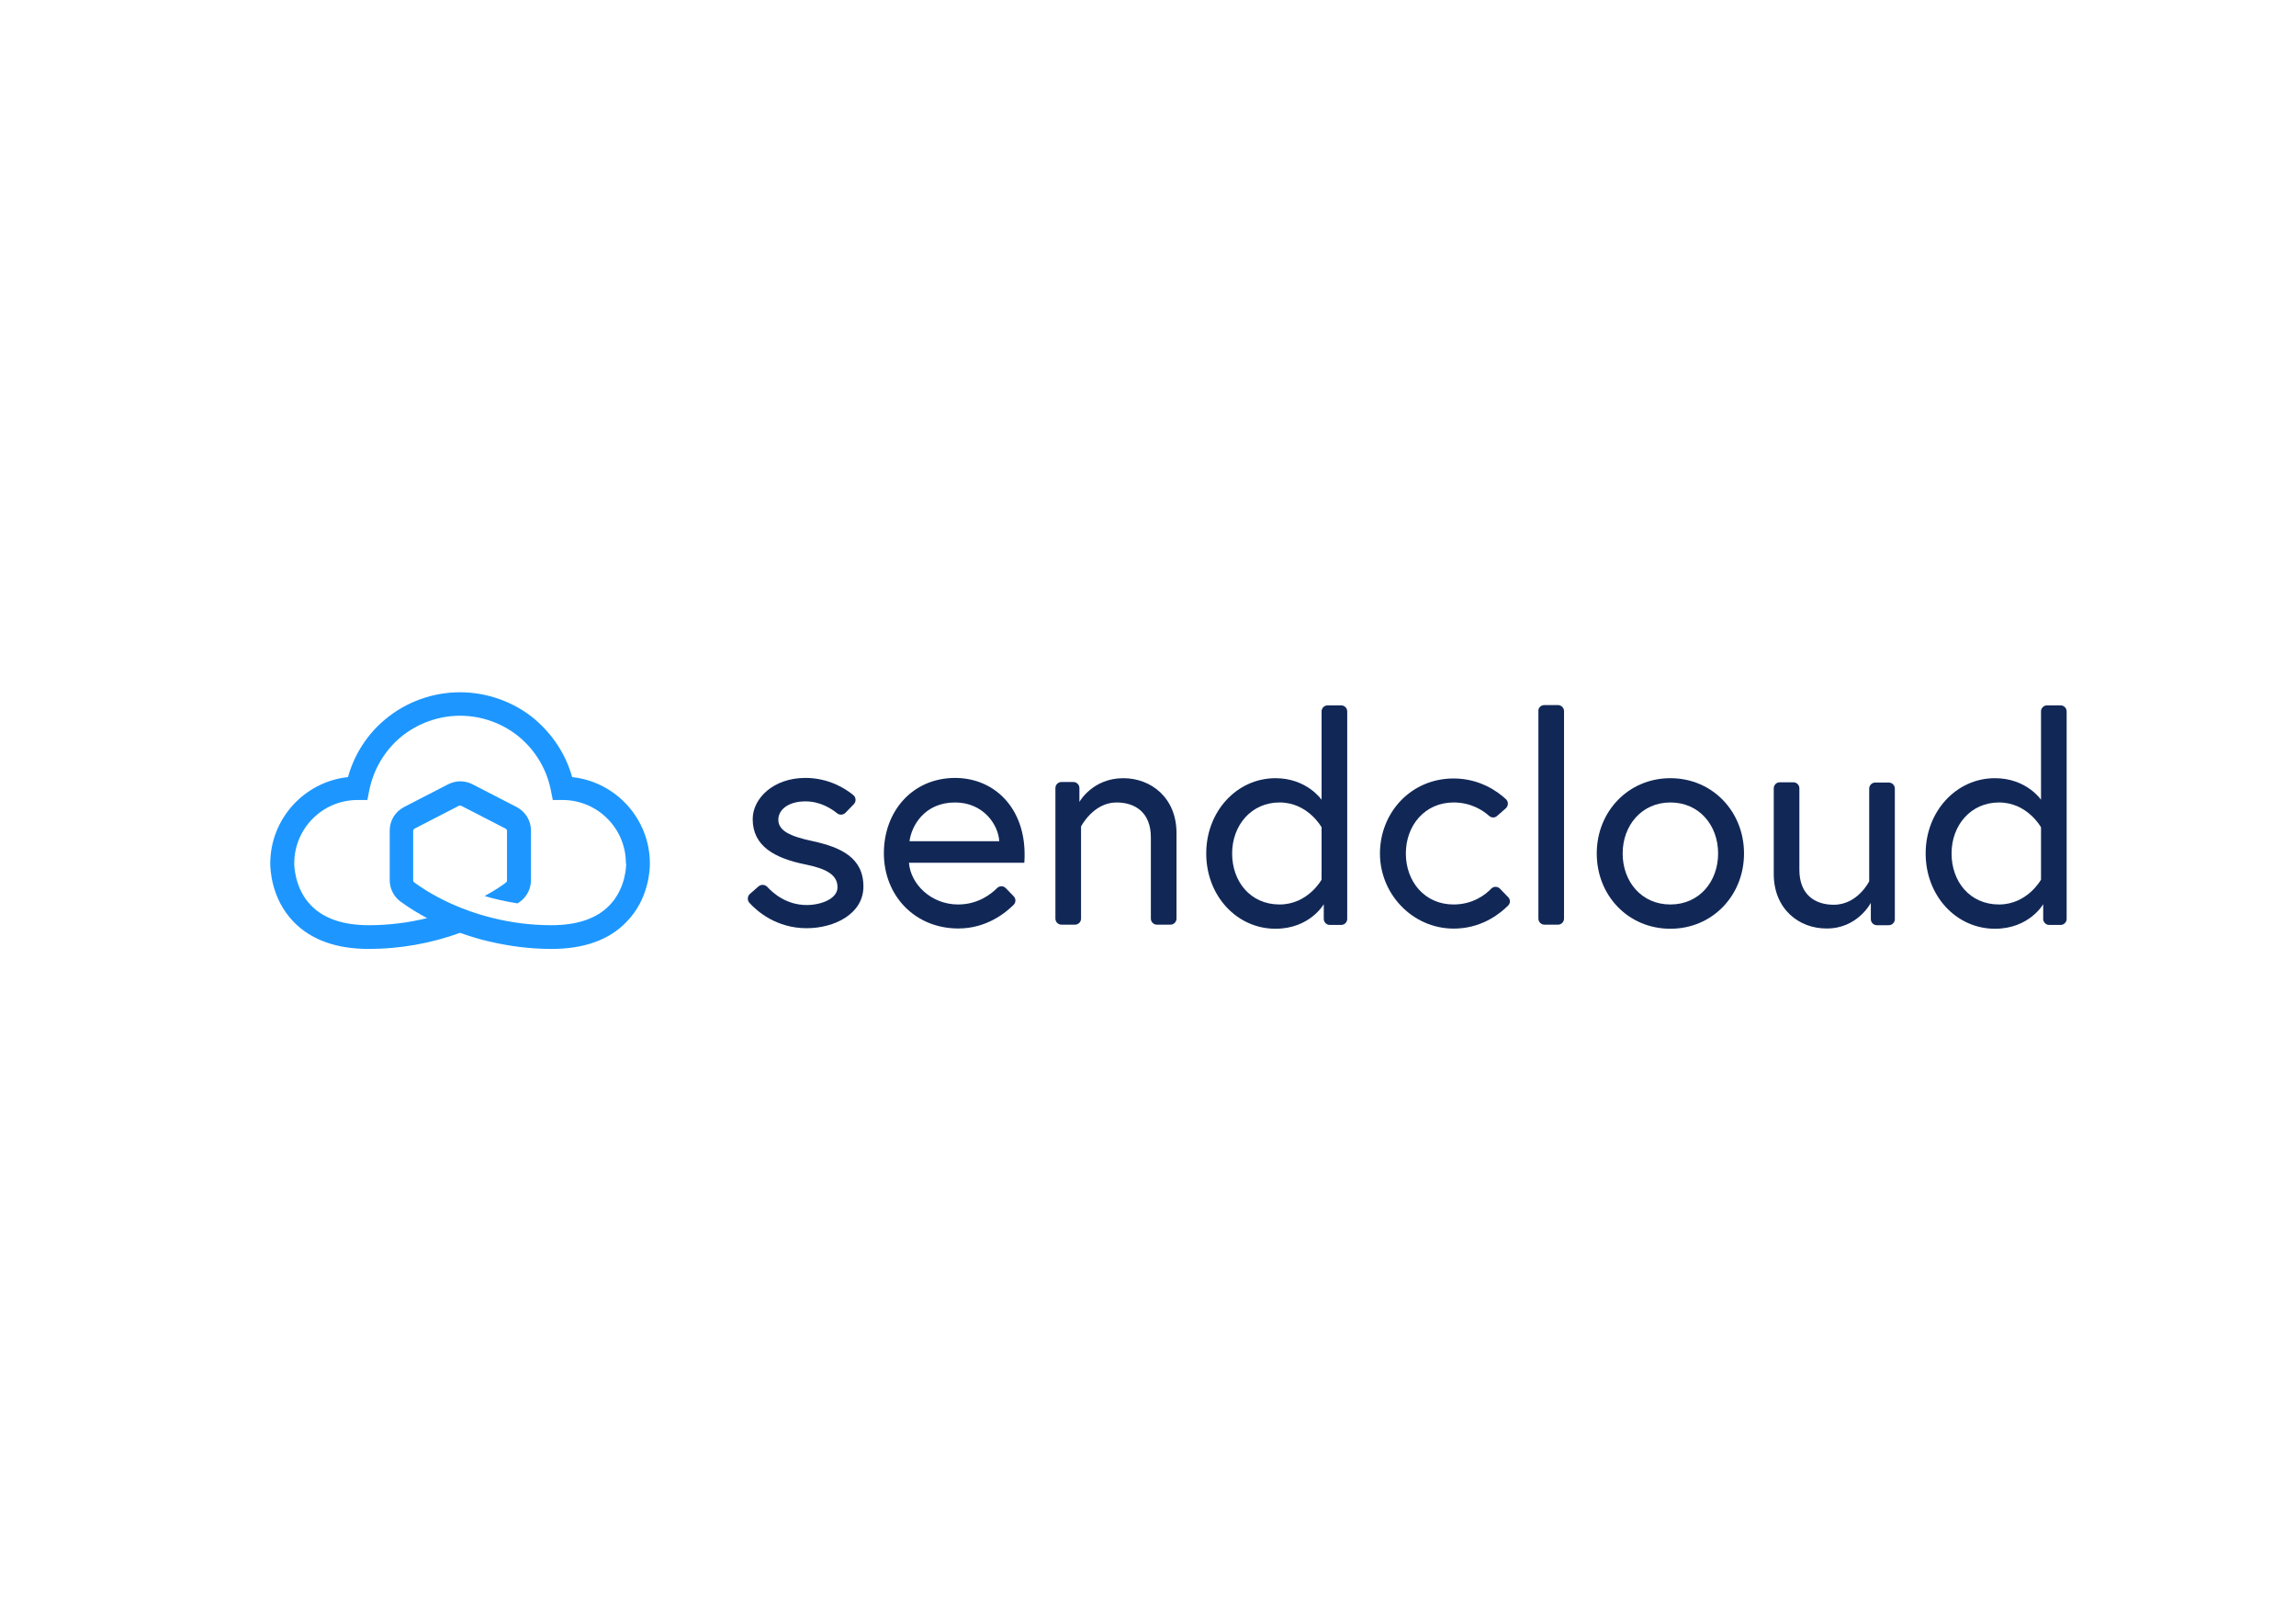
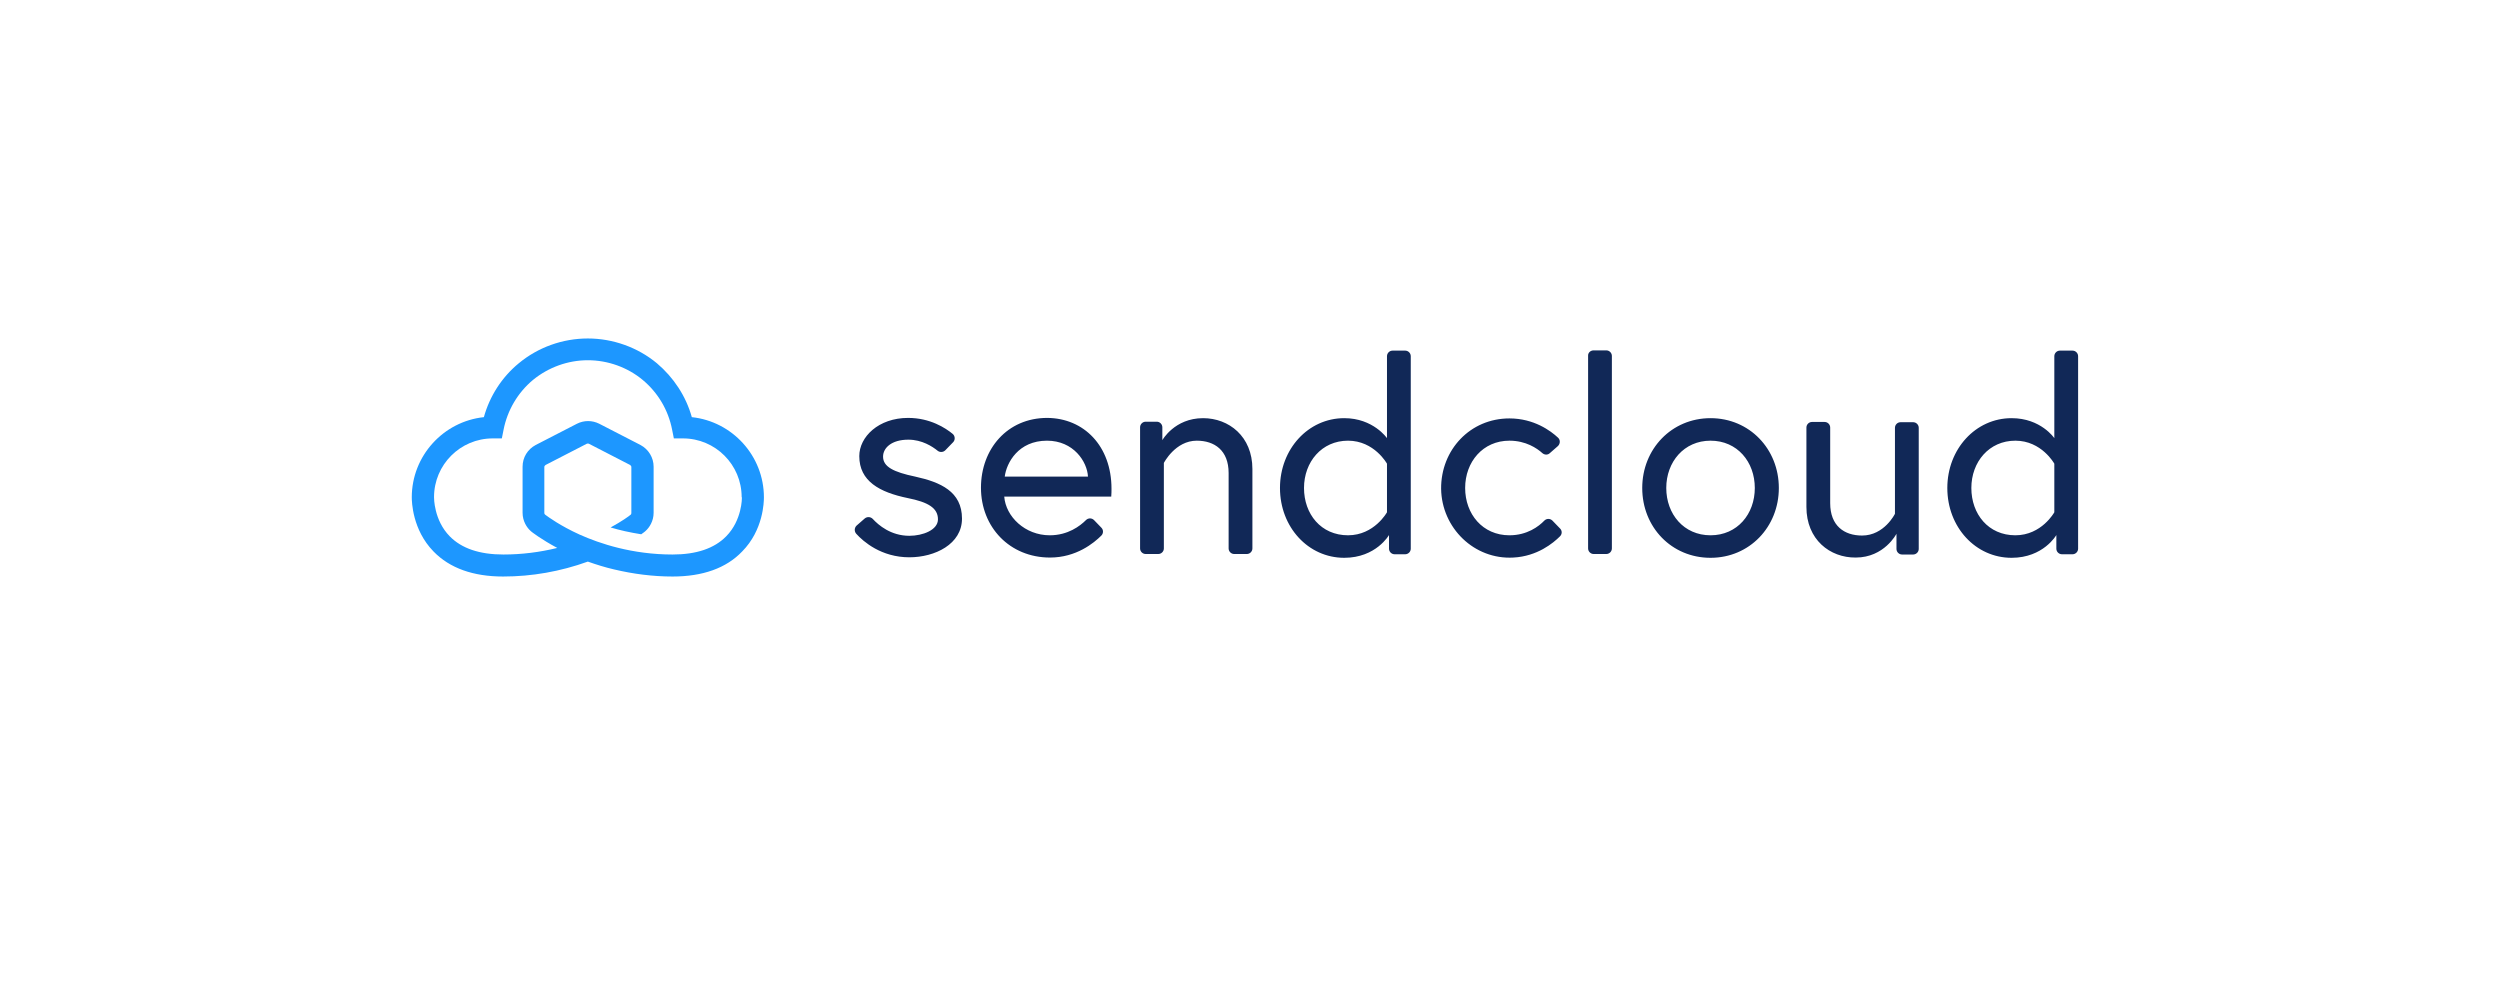
- <svg xmlns="http://www.w3.org/2000/svg" version="1.1" id="Layer_1" x="0px" y="0px" viewBox="0 0 841.9 595.3" style="enable-background:new 0 0 841.9 595.3;" xml:space="preserve">
-   <style type="text/css">
- 	.st0{fill:#112857;}
- 	.st1{fill:#1D97FF;}
- </style>
-   <g>
-     <path class="st0" d="M278.1,325c0.9-0.8,2.3-0.8,3.2,0.1c2.3,2.5,7.2,6.7,14.5,6.7c5.3,0,11.3-2.3,11.3-6.5c0-4.5-3.9-6.8-11.9-8.4   c-11.2-2.3-19.2-6.7-19.2-16.6c0-7.6,7.6-15.1,19.3-15.1c8.7,0,14.8,4,17.6,6.3c1,0.8,1.1,2.4,0.2,3.3l-3.1,3.2   c-0.8,0.8-2.1,0.9-3,0.2c-2.1-1.7-6.2-4.4-11.6-4.4c-6.7,0-10,3.3-10,6.7c0,4,4.1,6.1,12.7,7.9c10,2.2,18.5,5.9,18.5,16.6   c0,10.1-10.7,15.3-20.8,15.3c-11.1,0-18.2-6.2-21-9.3c-0.8-0.9-0.8-2.3,0.1-3.2L278.1,325z" />
-     <path class="st0" d="M375.7,313.2c0,1,0,1.8-0.1,3.1h-42.3c0.6,7.9,8.2,15.3,18,15.3c7.2,0,12-3.7,14.3-6c0.9-0.9,2.3-0.9,3.2,0   l2.9,3c0.9,0.9,0.8,2.3,0,3.1c-2.9,2.9-9.9,8.7-20.3,8.7c-15.9,0-27.3-12-27.3-27.6c0-15.3,10.4-27.6,26.2-27.6   C364.8,285.3,375.7,296.3,375.7,313.2z M366.4,308.4c-0.3-5.9-5.7-14.2-16.2-14.2c-11.3,0-16,8.7-16.7,14.2H366.4z" />
-     <path class="st0" d="M431.4,305.4v31.4c0,1.2-1,2.2-2.2,2.2h-5c-1.2,0-2.2-1-2.2-2.2V307c0-9-5.6-12.8-12.6-12.8   c-8.5,0-13,8.8-13,8.8v33.8c0,1.2-1,2.2-2.2,2.2h-5c-1.2,0-2.2-1-2.2-2.2v-47.9c0-1.2,1-2.2,2.2-2.2h4.4c1.2,0,2.2,1,2.2,2.2v5.1   c0,0,4.8-8.7,16.1-8.7C422.1,285.3,431.4,292.5,431.4,305.4z" />
-     <path class="st0" d="M484.6,293.2v-32.4c0-1.2,1-2.2,2.2-2.2h5c1.2,0,2.2,1,2.2,2.2v76.1c0,1.2-1,2.2-2.2,2.2h-4.2   c-1.2,0-2.2-1-2.2-2.2v-5.4c0,0-5.1,9-17.7,9c-14.2,0-25.4-12.1-25.4-27.6c0-15.4,11.2-27.6,25.4-27.6   C479.2,285.3,484.6,293.2,484.6,293.2z M484.6,303.3c0,0-5-9.1-15.4-9.1c-10.4,0-17.4,8.4-17.4,18.7c0,10.3,6.7,18.7,17.4,18.7   c10.4,0,15.4-9.1,15.4-9.1V303.3z" />
-     <path class="st0" d="M553,332c-2.7,2.7-9,7.9-18.4,8.4c-15.5,0.9-28.4-11.7-28.6-27.2c-0.1-15.4,11.5-27.8,27-27.8   c9.7,0,16.3,4.9,19.2,7.6c1,0.9,0.9,2.4,0,3.3l-3.2,2.8c-0.8,0.8-2.1,0.8-3,0c-2.1-1.9-6.5-4.9-13-4.9c-10.5,0-17.5,8.4-17.5,18.7   c0,10.3,6.9,18.7,17.5,18.7c7,0,11.6-3.5,13.8-5.8c0.9-0.9,2.3-0.9,3.2,0l2.9,3C553.9,329.7,553.9,331.1,553,332z" />
-     <path class="st0" d="M566.3,258.5h5c1.2,0,2.2,1,2.2,2.2v76.1c0,1.2-1,2.2-2.2,2.2h-5c-1.2,0-2.2-1-2.2-2.2v-76.1   C564,259.5,565,258.5,566.3,258.5z" />
-     <path class="st0" d="M639.5,312.9c0,15.4-11.6,27.6-27,27.6s-27-12.1-27-27.6c0-15.4,11.6-27.6,27-27.6S639.5,297.5,639.5,312.9z    M630,312.9c0-10.3-6.9-18.7-17.5-18.7c-10.5,0-17.5,8.4-17.5,18.7c0,10.3,6.9,18.7,17.5,18.7C623.1,331.6,630,323.2,630,312.9z" />
-     <path class="st0" d="M650.4,320.4v-31.4c0-1.2,1-2.2,2.2-2.2h5c1.2,0,2.2,1,2.2,2.2v29.9c0,9,5.6,12.8,12.6,12.8   c8.8,0,13-8.6,13-8.6v-34c0-1.2,1-2.2,2.2-2.2h5c1.2,0,2.2,1,2.2,2.2v47.9c0,1.2-1,2.2-2.2,2.2h-4.4c-1.2,0-2.2-1-2.2-2.2V331   c0,0-4.8,9.4-16.1,9.4C659.7,340.5,650.4,333.3,650.4,320.4z" />
-     <path class="st0" d="M748.4,293.2v-32.4c0-1.2,1-2.2,2.2-2.2h5c1.2,0,2.2,1,2.2,2.2v76.1c0,1.2-1,2.2-2.2,2.2h-4.2   c-1.2,0-2.2-1-2.2-2.2v-5.4c0,0-5.1,9-17.7,9c-14.2,0-25.4-12.1-25.4-27.6c0-15.4,11.2-27.6,25.4-27.6   C743.1,285.3,748.4,293.2,748.4,293.2z M748.4,303.3c0,0-5-9.1-15.4-9.1c-10.4,0-17.4,8.4-17.4,18.7c0,10.3,6.7,18.7,17.4,18.7   c10.4,0,15.4-9.1,15.4-9.1V303.3z" />
-   </g>
-   <path class="st1" d="M238.3,316.6c0-16.4-12.5-30-28.5-31.7c-2.3-8.3-7.2-15.7-13.8-21.3c-7.6-6.3-17.4-9.8-27.3-9.8  c-10,0-19.7,3.5-27.3,9.8c-6.7,5.5-11.5,13-13.8,21.3c-16,1.7-28.5,15.3-28.5,31.7c0,0,0,0,0,0c0,1.6,0.2,12.8,8.6,21.4  c6.4,6.6,15.7,9.9,27.5,9.9c11.4,0,22.7-2,33.5-5.9c3.4,1.2,6.9,2.3,10.4,3.1c7.6,1.8,15.3,2.8,23.1,2.8c11.9,0,21.2-3.3,27.5-9.9  C238.1,329.5,238.3,318.4,238.3,316.6C238.3,316.7,238.3,316.6,238.3,316.6z M229.6,316.7L229.6,316.7c0,0.1,0.1,8.9-6.2,15.3  c-4.7,4.8-11.8,7.2-21.2,7.2c-15.9,0-28.8-4.3-36.8-7.9c-7.5-3.4-12.3-6.9-13.5-7.8c-0.1-0.1-0.2-0.2-0.3-0.3c0-0.1-0.1-0.2-0.1-0.4  v-18.2c0-0.3,0.2-0.6,0.5-0.8l16.3-8.4c0.3-0.1,0.6-0.1,0.8,0l16.3,8.4c0.3,0.2,0.5,0.5,0.5,0.8v18.2c0,0.3-0.1,0.5-0.2,0.6  c-0.8,0.7-3.6,2.7-8,5.1c3.6,1.1,7.7,2,12.1,2.7c1-0.7,1.5-1.1,1.6-1.2l0.1-0.1c1.5-1.3,3.2-3.9,3.2-7.2v-18.2c0-3.6-2-6.9-5.2-8.6  l-16.3-8.4c-2.8-1.4-6-1.4-8.8,0l-16.3,8.4c-3.2,1.7-5.2,4.9-5.2,8.6v18.2c0,3.3,1.7,5.9,3.2,7.2l0.1,0.1c0.2,0.2,3.9,3.1,10.4,6.6  c-6.9,1.7-14.1,2.6-21.3,2.6c-9.4,0-16.5-2.4-21.2-7.2c-6.3-6.4-6.2-15.3-6.2-15.4l0,0l0,0c0,0,0-0.1,0-0.1  c0-12.8,10.4-23.2,23.2-23.2h3.6l0.7-3.5c1.5-7.6,5.6-14.6,11.6-19.6c6.1-5,13.8-7.8,21.7-7.8c7.9,0,15.7,2.8,21.7,7.8  c6,5,10.1,11.9,11.6,19.6l0.7,3.5h3.6c12.8,0,23.2,10.4,23.2,23.2C229.6,316.7,229.6,316.7,229.6,316.7L229.6,316.7z" />
+ <svg xmlns="http://www.w3.org/2000/svg" version="1.1" x="0" y="0" width="200px" height="80px" viewBox="180 120 500.9 395.3" xml:space="preserve">
+   <path fill="#112857" d="M278.1 325c.9-.8 2.3-.8 3.2.1 2.3 2.5 7.2 6.7 14.5 6.7 5.3 0 11.3-2.3 11.3-6.5 0-4.5-3.9-6.8-11.9-8.4-11.2-2.3-19.2-6.7-19.2-16.6 0-7.6 7.6-15.1 19.3-15.1 8.7 0 14.8 4 17.6 6.3 1 .8 1.1 2.4.2 3.3L310 298c-.8.8-2.1.9-3 .2-2.1-1.7-6.2-4.4-11.6-4.4-6.7 0-10 3.3-10 6.7 0 4 4.1 6.1 12.7 7.9 10 2.2 18.5 5.9 18.5 16.6 0 10.1-10.7 15.3-20.8 15.3-11.1 0-18.2-6.2-21-9.3-.8-.9-.8-2.3.1-3.2l3.2-2.8zM375.7 313.2c0 1 0 1.8-.1 3.1h-42.3c.6 7.9 8.2 15.3 18 15.3 7.2 0 12-3.7 14.3-6 .9-.9 2.3-.9 3.2 0l2.9 3c.9.9.8 2.3 0 3.1-2.9 2.9-9.9 8.7-20.3 8.7-15.9 0-27.3-12-27.3-27.6 0-15.3 10.4-27.6 26.2-27.6 14.5.1 25.4 11.1 25.4 28zm-9.3-4.8c-.3-5.9-5.7-14.2-16.2-14.2-11.3 0-16 8.7-16.7 14.2h32.9zM431.4 305.4v31.4c0 1.2-1 2.2-2.2 2.2h-5c-1.2 0-2.2-1-2.2-2.2V307c0-9-5.6-12.8-12.6-12.8-8.5 0-13 8.8-13 8.8v33.8c0 1.2-1 2.2-2.2 2.2h-5c-1.2 0-2.2-1-2.2-2.2v-47.9c0-1.2 1-2.2 2.2-2.2h4.4c1.2 0 2.2 1 2.2 2.2v5.1s4.8-8.7 16.1-8.7c10.2 0 19.5 7.2 19.5 20.1zM484.6 293.2v-32.4c0-1.2 1-2.2 2.2-2.2h5c1.2 0 2.2 1 2.2 2.2v76.1c0 1.2-1 2.2-2.2 2.2h-4.2c-1.2 0-2.2-1-2.2-2.2v-5.4s-5.1 9-17.7 9c-14.2 0-25.4-12.1-25.4-27.6 0-15.4 11.2-27.6 25.4-27.6 11.5 0 16.9 7.9 16.9 7.9zm0 10.1s-5-9.1-15.4-9.1-17.4 8.4-17.4 18.7c0 10.3 6.7 18.7 17.4 18.7 10.4 0 15.4-9.1 15.4-9.1v-19.2zM553 332c-2.7 2.7-9 7.9-18.4 8.4-15.5.9-28.4-11.7-28.6-27.2-.1-15.4 11.5-27.8 27-27.8 9.7 0 16.3 4.9 19.2 7.6 1 .9.9 2.4 0 3.3l-3.2 2.8c-.8.8-2.1.8-3 0-2.1-1.9-6.5-4.9-13-4.9-10.5 0-17.5 8.4-17.5 18.7 0 10.3 6.9 18.7 17.5 18.7 7 0 11.6-3.5 13.8-5.8.9-.9 2.3-.9 3.2 0l2.9 3c1 .9 1 2.3.1 3.2zM566.3 258.5h5c1.2 0 2.2 1 2.2 2.2v76.1c0 1.2-1 2.2-2.2 2.2h-5c-1.2 0-2.2-1-2.2-2.2v-76.1c-.1-1.2.9-2.2 2.2-2.2zM639.5 312.9c0 15.4-11.6 27.6-27 27.6s-27-12.1-27-27.6c0-15.4 11.6-27.6 27-27.6s27 12.2 27 27.6zm-9.5 0c0-10.3-6.9-18.7-17.5-18.7-10.5 0-17.5 8.4-17.5 18.7 0 10.3 6.9 18.7 17.5 18.7s17.5-8.4 17.5-18.7zM650.4 320.4V289c0-1.2 1-2.2 2.2-2.2h5c1.2 0 2.2 1 2.2 2.2v29.9c0 9 5.6 12.8 12.6 12.8 8.8 0 13-8.6 13-8.6v-34c0-1.2 1-2.2 2.2-2.2h5c1.2 0 2.2 1 2.2 2.2V337c0 1.2-1 2.2-2.2 2.2h-4.4c-1.2 0-2.2-1-2.2-2.2v-6s-4.8 9.4-16.1 9.4c-10.2.1-19.5-7.1-19.5-20zM748.4 293.2v-32.4c0-1.2 1-2.2 2.2-2.2h5c1.2 0 2.2 1 2.2 2.2v76.1c0 1.2-1 2.2-2.2 2.2h-4.2c-1.2 0-2.2-1-2.2-2.2v-5.4s-5.1 9-17.7 9c-14.2 0-25.4-12.1-25.4-27.6 0-15.4 11.2-27.6 25.4-27.6 11.6 0 16.9 7.9 16.9 7.9zm0 10.1s-5-9.1-15.4-9.1-17.4 8.4-17.4 18.7c0 10.3 6.7 18.7 17.4 18.7 10.4 0 15.4-9.1 15.4-9.1v-19.2z" />
+   <path fill="#1d97ff" d="M238.3 316.6c0-16.4-12.5-30-28.5-31.7-2.3-8.3-7.2-15.7-13.8-21.3-7.6-6.3-17.4-9.8-27.3-9.8-10 0-19.7 3.5-27.3 9.8-6.7 5.5-11.5 13-13.8 21.3-16 1.7-28.5 15.3-28.5 31.7 0 1.6.2 12.8 8.6 21.4 6.4 6.6 15.7 9.9 27.5 9.9 11.4 0 22.7-2 33.5-5.9 3.4 1.2 6.9 2.3 10.4 3.1 7.6 1.8 15.3 2.8 23.1 2.8 11.9 0 21.2-3.3 27.5-9.9 8.4-8.5 8.6-19.6 8.6-21.4 0 .1 0 0 0 0zm-8.7.1c0 .1.1 8.9-6.2 15.3-4.7 4.8-11.8 7.2-21.2 7.2-15.9 0-28.8-4.3-36.8-7.9-7.5-3.4-12.3-6.9-13.5-7.8l-.3-.3c0-.1-.1-.2-.1-.4v-18.2c0-.3.2-.6.5-.8l16.3-8.4c.3-.1.6-.1.8 0l16.3 8.4c.3.2.5.5.5.8v18.2c0 .3-.1.5-.2.6-.8.7-3.6 2.7-8 5.1 3.6 1.1 7.7 2 12.1 2.7 1-.7 1.5-1.1 1.6-1.2l.1-.1c1.5-1.3 3.2-3.9 3.2-7.2v-18.2c0-3.6-2-6.9-5.2-8.6l-16.3-8.4c-2.8-1.4-6-1.4-8.8 0l-16.3 8.4c-3.2 1.7-5.2 4.9-5.2 8.6v18.2c0 3.3 1.7 5.9 3.2 7.2l.1.1c.2.2 3.9 3.1 10.4 6.6-6.9 1.7-14.1 2.6-21.3 2.6-9.4 0-16.5-2.4-21.2-7.2-6.3-6.4-6.2-15.3-6.2-15.4v-.1c0-12.8 10.4-23.2 23.2-23.2h3.6l.7-3.5c1.5-7.6 5.6-14.6 11.6-19.6 6.1-5 13.8-7.8 21.7-7.8 7.9 0 15.7 2.8 21.7 7.8s10.1 11.9 11.6 19.6l.7 3.5h3.6c12.8 0 23.2 10.4 23.2 23.2l.1.2z" />
</svg>
